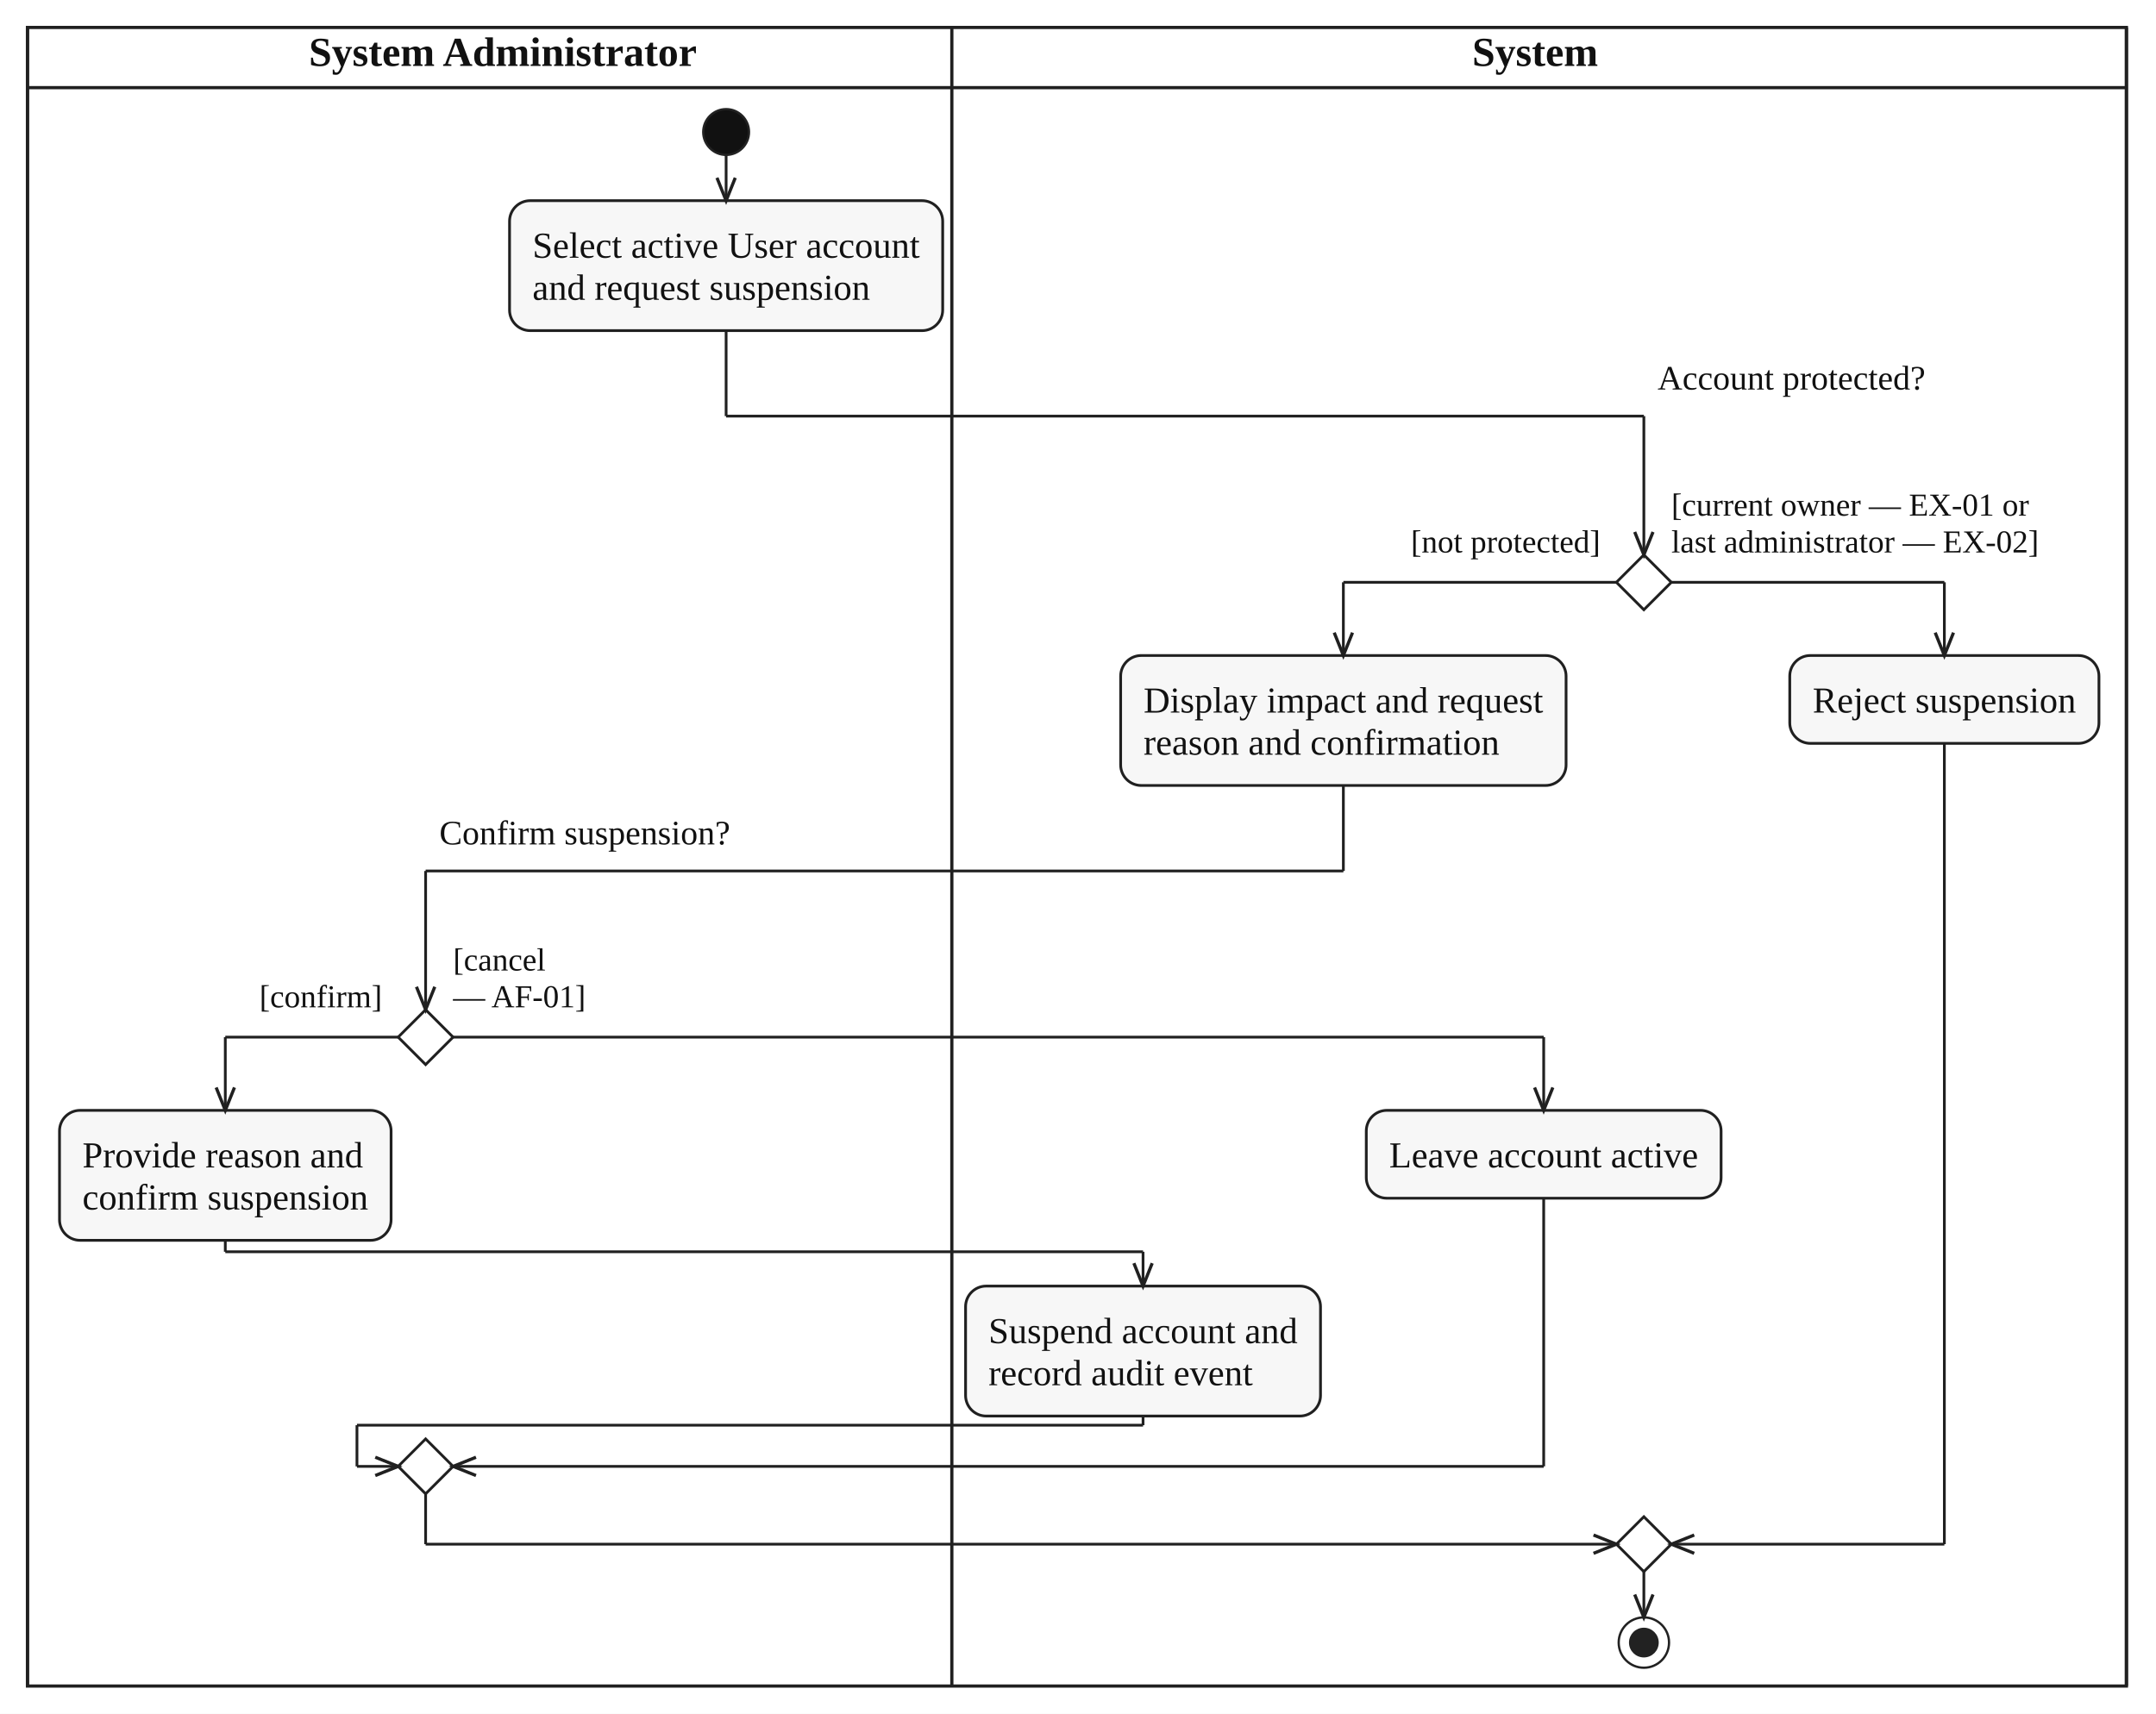
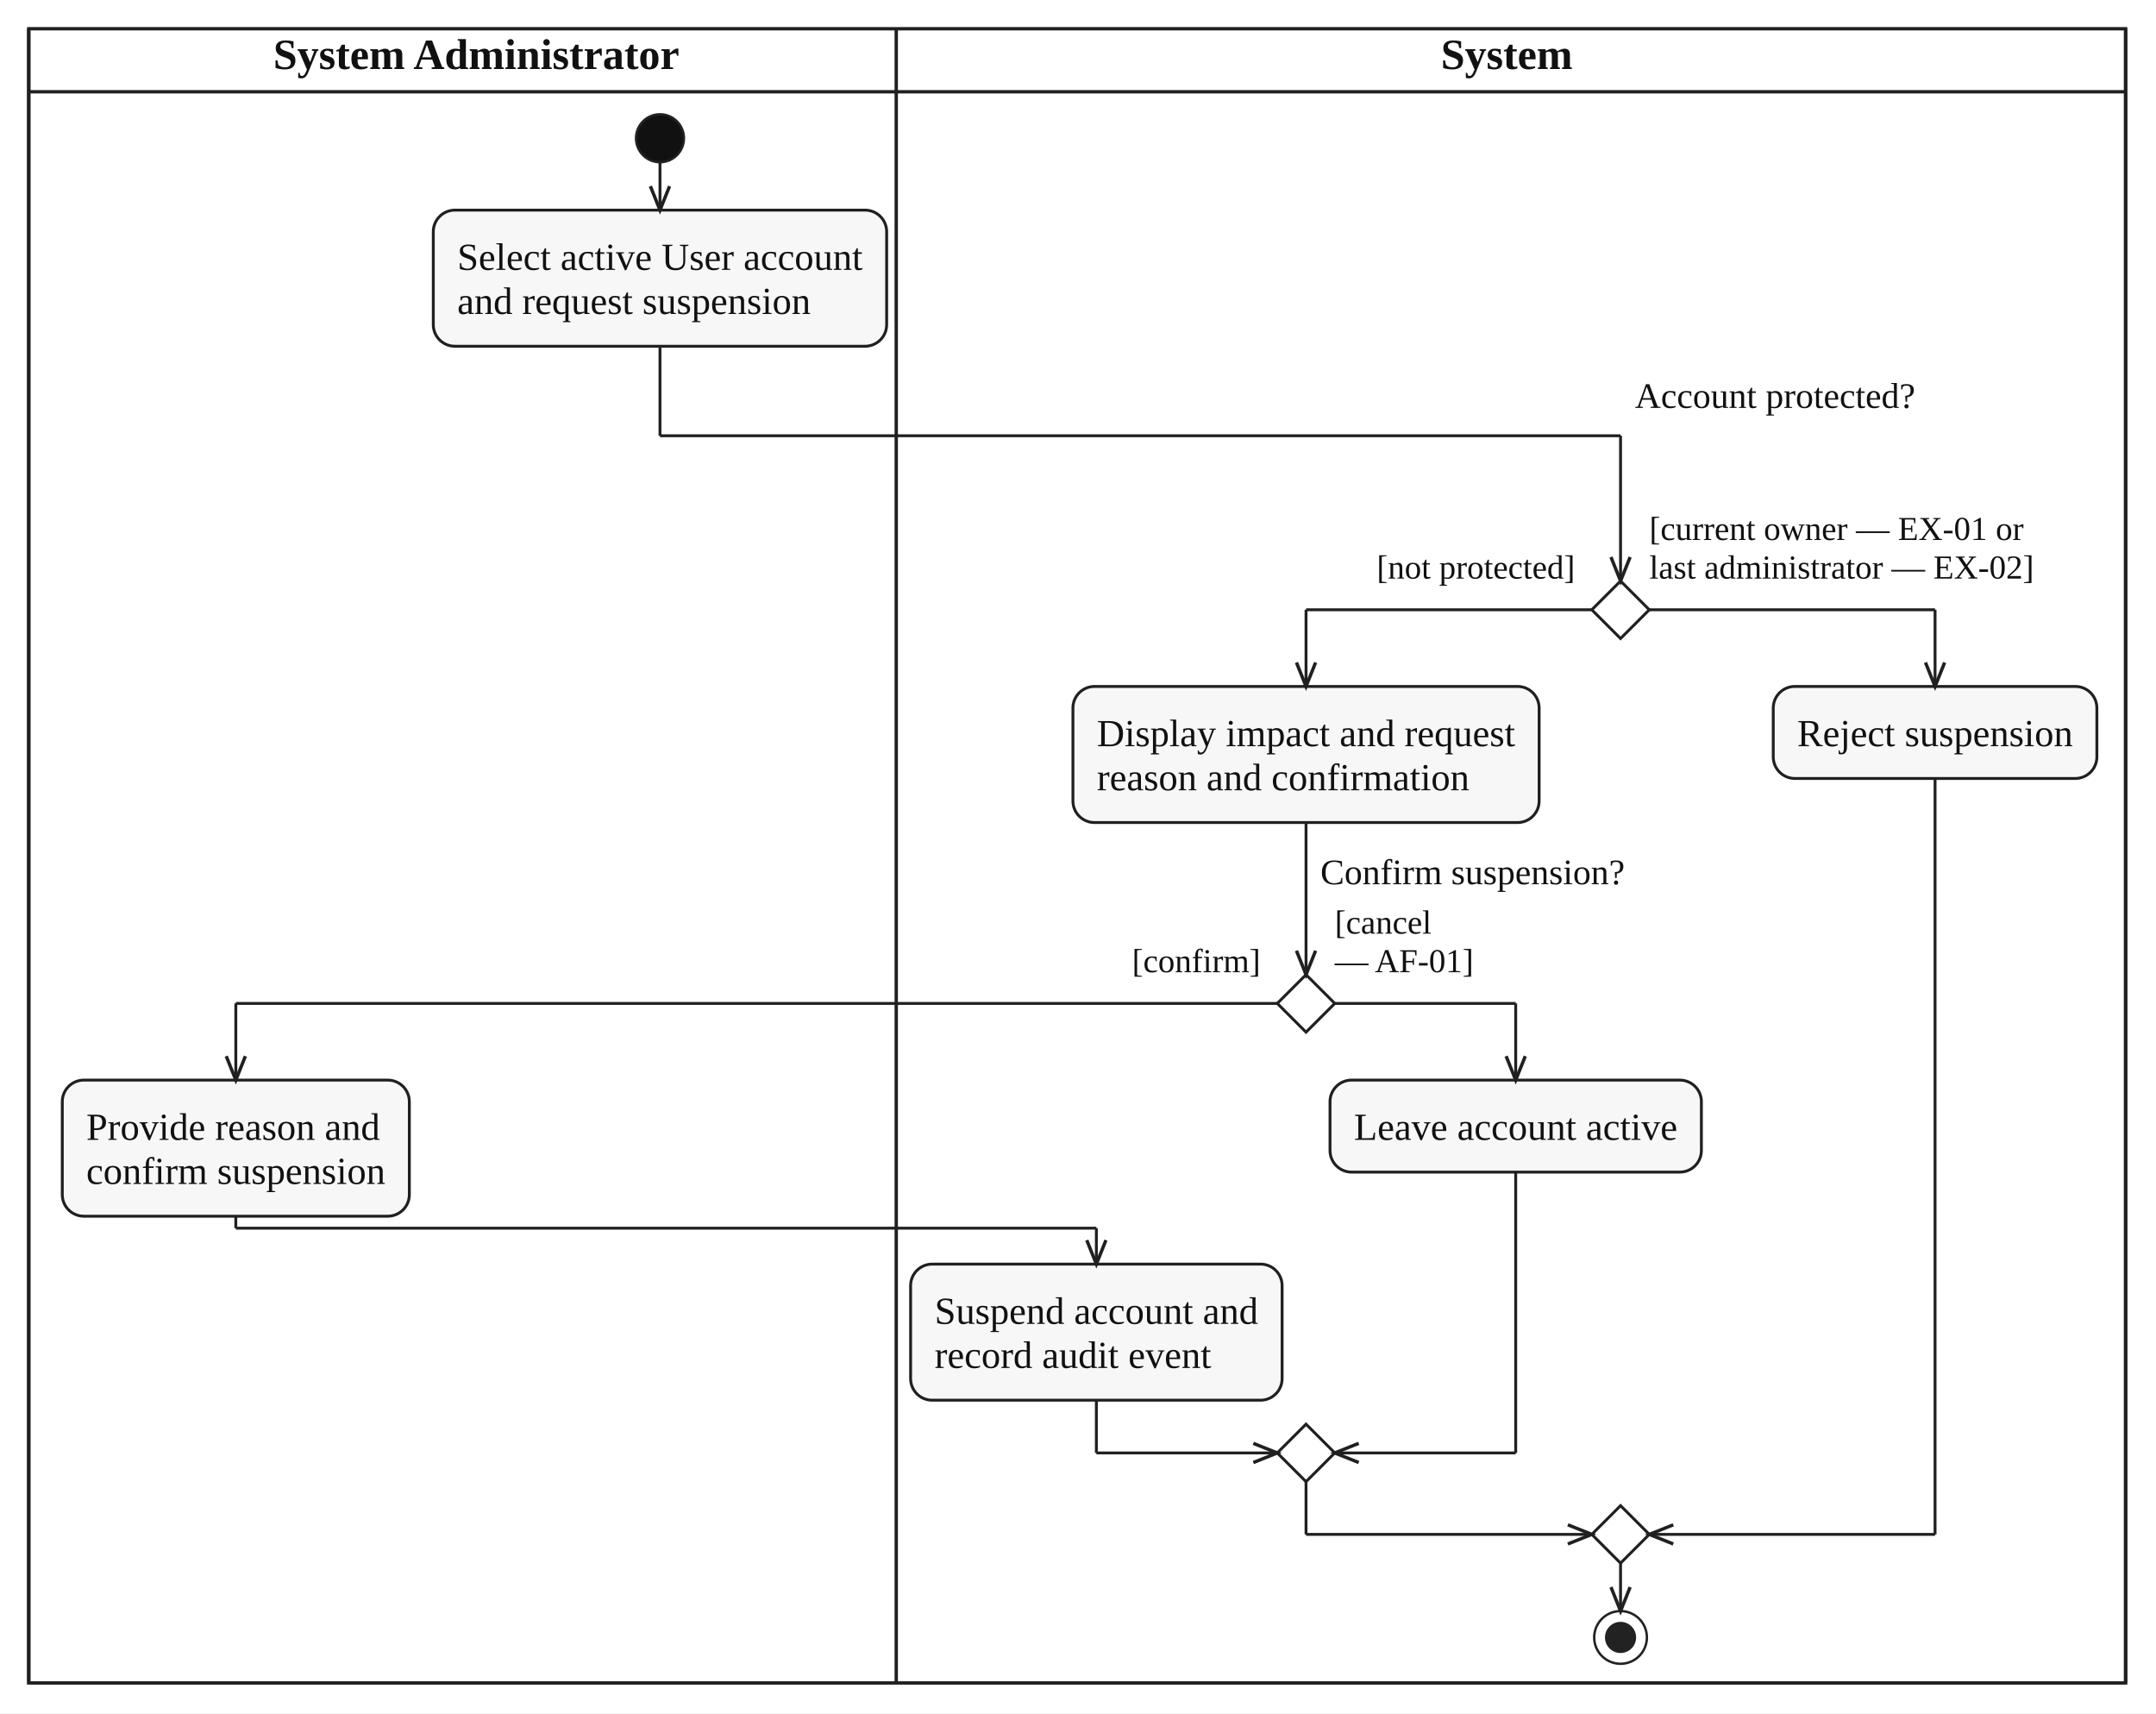
- <svg xmlns="http://www.w3.org/2000/svg" contentStyleType="text/css" height="749px" preserveAspectRatio="none" style="width:942px;height:749px;background:#FFFFFF;" version="1.1" viewBox="-5 0.394 942 749" width="942px" zoomAndPan="magnify" data-pres-formatted="1">
-   <rect id="pres-background" x="-5" y="0.394" width="942" height="749" fill="#FFFFFF" stroke="none" />
+ <svg xmlns="http://www.w3.org/2000/svg" contentStyleType="text/css" height="715px" preserveAspectRatio="none" style="width:900px;height:715px;background:#FFFFFF;" version="1.1" viewBox="-5 0.394 900 715" width="900px" zoomAndPan="magnify" data-pres-formatted="1">
+   <rect id="pres-background" x="-5" y="0.394" width="900" height="715" fill="#FFFFFF" stroke="none" />
  <defs />
  <g>
-     <rect fill="#FFFFFF" height="30.698" style="stroke:#FFFFFF;stroke-width:1.0;" width="902.325" x="15" y="12.394" />
-     <ellipse cx="312.255" cy="58.092" fill="#111111" rx="10" ry="10" style="stroke:#222222;stroke-width:1.0;" />
-     <rect fill="#F7F7F7" height="56.797" rx="9" ry="9" style="stroke:#202020;stroke-width:1.2;" width="189.25" x="217.63" y="88.092" />
-     <text fill="#111111" font-family="Times New Roman" font-size="16" lengthAdjust="spacing" textLength="169.25" x="227.63" y="113.029">Select active User account</text>
-     <text fill="#111111" font-family="Times New Roman" font-size="16" lengthAdjust="spacing" textLength="147.531" x="227.63" y="131.428">and request suspension</text>
-     <polygon fill="#FFFFFF" points="180.963,441.66,192.963,453.66,180.963,465.66,168.963,453.66,180.963,441.66" style="stroke:#202020;stroke-width:1.2;" />
-     <text fill="#111111" font-family="Times New Roman" font-size="15" lengthAdjust="spacing" textLength="127.075" x="186.963" y="369.421">Confirm suspension?</text>
-     <text fill="#111111" font-family="Times New Roman" font-size="15" lengthAdjust="spacing" textLength="3.75" x="186.963" y="386.67"> </text>
-     <text fill="#111111" font-family="Times New Roman" font-size="15" lengthAdjust="spacing" textLength="3.75" x="186.963" y="403.918"> </text>
-     <text fill="#111111" font-family="Times New Roman" font-size="15" lengthAdjust="spacing" textLength="3.75" x="186.963" y="421.167"> </text>
-     <text fill="#111111" font-family="Times New Roman" font-size="15" lengthAdjust="spacing" textLength="3.75" x="186.963" y="438.416"> </text>
-     <text fill="#111111" font-family="Times New Roman" font-size="14" lengthAdjust="spacing" textLength="60.642" x="108.321" y="440.632">[confirm]  </text>
-     <text fill="#111111" font-family="Times New Roman" font-size="6" lengthAdjust="spacing" textLength="1.5" x="108.321" y="449.262"> </text>
-     <text fill="#111111" font-family="Times New Roman" font-size="14" lengthAdjust="spacing" textLength="47.407" x="192.963" y="424.533">  [cancel</text>
-     <text fill="#111111" font-family="Times New Roman" font-size="14" lengthAdjust="spacing" textLength="65.721" x="192.963" y="440.632">  — AF-01]</text>
-     <text fill="#111111" font-family="Times New Roman" font-size="6" lengthAdjust="spacing" textLength="1.5" x="192.963" y="449.262"> </text>
-     <rect fill="#F7F7F7" height="56.797" rx="9" ry="9" style="stroke:#202020;stroke-width:1.2;" width="144.875" x="21" y="485.66" />
-     <text fill="#111111" font-family="Times New Roman" font-size="16" lengthAdjust="spacing" textLength="122.633" x="31" y="510.598">Provide reason and</text>
-     <text fill="#111111" font-family="Times New Roman" font-size="16" lengthAdjust="spacing" textLength="124.875" x="31" y="528.996">confirm suspension</text>
-     <polygon fill="#FFFFFF" points="180.963,629.254,192.963,641.254,180.963,653.254,168.963,641.254,180.963,629.254" style="stroke:#202020;stroke-width:1.2;" />
-     <line style="stroke:#202020;stroke-width:1.4;" x1="7" x2="7" y1="12.394" y2="737.254" />
-     <polygon fill="#FFFFFF" points="713.236,242.876,725.236,254.876,713.236,266.876,701.236,254.876,713.236,242.876" style="stroke:#202020;stroke-width:1.2;" />
-     <text fill="#111111" font-family="Times New Roman" font-size="15" lengthAdjust="spacing" textLength="117.026" x="719.236" y="170.637">Account protected?</text>
-     <text fill="#111111" font-family="Times New Roman" font-size="15" lengthAdjust="spacing" textLength="3.75" x="719.236" y="187.886"> </text>
-     <text fill="#111111" font-family="Times New Roman" font-size="15" lengthAdjust="spacing" textLength="3.75" x="719.236" y="205.134"> </text>
-     <text fill="#111111" font-family="Times New Roman" font-size="15" lengthAdjust="spacing" textLength="3.75" x="719.236" y="222.383"> </text>
-     <text fill="#111111" font-family="Times New Roman" font-size="15" lengthAdjust="spacing" textLength="3.75" x="719.236" y="239.631"> </text>
-     <text fill="#111111" font-family="Times New Roman" font-size="14" lengthAdjust="spacing" textLength="89.797" x="611.439" y="241.848">[not protected]  </text>
-     <text fill="#111111" font-family="Times New Roman" font-size="6" lengthAdjust="spacing" textLength="1.5" x="611.439" y="250.477"> </text>
-     <text fill="#111111" font-family="Times New Roman" font-size="14" lengthAdjust="spacing" textLength="163.276" x="725.236" y="225.749">  [current owner — EX-01 or</text>
-     <text fill="#111111" font-family="Times New Roman" font-size="14" lengthAdjust="spacing" textLength="167.576" x="725.236" y="241.848">  last administrator — EX-02]</text>
-     <text fill="#111111" font-family="Times New Roman" font-size="6" lengthAdjust="spacing" textLength="1.5" x="725.236" y="250.477"> </text>
-     <rect fill="#F7F7F7" height="56.797" rx="9" ry="9" style="stroke:#202020;stroke-width:1.2;" width="194.617" x="484.636" y="286.876" />
-     <text fill="#111111" font-family="Times New Roman" font-size="16" lengthAdjust="spacing" textLength="174.617" x="494.636" y="311.813">Display impact and request</text>
-     <text fill="#111111" font-family="Times New Roman" font-size="16" lengthAdjust="spacing" textLength="155.5" x="494.636" y="330.212">reason and confirmation</text>
-     <rect fill="#F7F7F7" height="56.797" rx="9" ry="9" style="stroke:#202020;stroke-width:1.2;" width="155.078" x="416.88" y="562.457" />
-     <text fill="#111111" font-family="Times New Roman" font-size="16" lengthAdjust="spacing" textLength="135.078" x="426.88" y="587.394">Suspend account and</text>
-     <text fill="#111111" font-family="Times New Roman" font-size="16" lengthAdjust="spacing" textLength="115.5" x="426.88" y="605.793">record audit event</text>
-     <rect fill="#F7F7F7" height="38.398" rx="9" ry="9" style="stroke:#202020;stroke-width:1.2;" width="155.023" x="591.958" y="485.66" />
-     <text fill="#111111" font-family="Times New Roman" font-size="16" lengthAdjust="spacing" textLength="135.023" x="601.958" y="510.598">Leave account active</text>
-     <rect fill="#F7F7F7" height="38.398" rx="9" ry="9" style="stroke:#202020;stroke-width:1.2;" width="135.094" x="776.981" y="286.876" />
-     <text fill="#111111" font-family="Times New Roman" font-size="16" lengthAdjust="spacing" textLength="115.094" x="786.981" y="311.813">Reject suspension</text>
-     <polygon fill="#FFFFFF" points="713.236,663.254,725.236,675.254,713.236,687.254,701.236,675.254,713.236,663.254" style="stroke:#202020;stroke-width:1.2;" />
-     <ellipse cx="713.236" cy="718.254" fill="none" rx="11" ry="11" style="stroke:#222222;stroke-width:1.0;" />
-     <ellipse cx="713.236" cy="718.254" fill="#222222" rx="6" ry="6" style="stroke:#222222;stroke-width:1.0;" />
-     <line style="stroke:#202020;stroke-width:1.4;" x1="410.88" x2="410.88" y1="12.394" y2="737.254" />
-     <line style="stroke:#202020;stroke-width:1.4;" x1="924.075" x2="924.075" y1="12.394" y2="737.254" />
-     <line style="stroke:#202020;stroke-width:1.2;" x1="312.255" x2="312.255" y1="68.092" y2="88.092" />
-     <polyline points="308.255,78.092 312.255,88.092 316.255,78.092" fill="none" stroke="#202020" stroke-width="1.4" stroke-linejoin="miter" stroke-linecap="butt" class="open-arrowhead" />
-     <line style="stroke:#202020;stroke-width:1.2;" x1="168.963" x2="93.438" y1="453.66" y2="453.66" />
-     <line style="stroke:#202020;stroke-width:1.2;" x1="93.438" x2="93.438" y1="453.66" y2="485.66" />
-     <polyline points="89.438,475.66 93.438,485.66 97.438,475.66" fill="none" stroke="#202020" stroke-width="1.4" stroke-linejoin="miter" stroke-linecap="butt" class="open-arrowhead" />
-     <line style="stroke:#202020;stroke-width:1.2;" x1="701.236" x2="581.944" y1="254.876" y2="254.876" />
-     <line style="stroke:#202020;stroke-width:1.2;" x1="581.944" x2="581.944" y1="254.876" y2="286.876" />
-     <polyline points="577.944,276.876 581.944,286.876 585.944,276.876" fill="none" stroke="#202020" stroke-width="1.4" stroke-linejoin="miter" stroke-linecap="butt" class="open-arrowhead" />
-     <line style="stroke:#202020;stroke-width:1.2;" x1="725.236" x2="844.528" y1="254.876" y2="254.876" />
-     <line style="stroke:#202020;stroke-width:1.2;" x1="844.528" x2="844.528" y1="254.876" y2="286.876" />
-     <polyline points="840.528,276.876 844.528,286.876 848.528,276.876" fill="none" stroke="#202020" stroke-width="1.4" stroke-linejoin="miter" stroke-linecap="butt" class="open-arrowhead" />
-     <line style="stroke:#202020;stroke-width:1.2;" x1="844.528" x2="844.528" y1="325.274" y2="675.254" />
-     <line style="stroke:#202020;stroke-width:1.2;" x1="844.528" x2="725.236" y1="675.254" y2="675.254" />
-     <polyline points="735.236,671.254 725.236,675.254 735.236,679.254" fill="none" stroke="#202020" stroke-width="1.4" stroke-linejoin="miter" stroke-linecap="butt" class="open-arrowhead" />
-     <line style="stroke:#202020;stroke-width:1.2;" x1="713.236" x2="713.236" y1="687.254" y2="707.254" />
-     <polyline points="709.236,697.254 713.236,707.254 717.236,697.254" fill="none" stroke="#202020" stroke-width="1.4" stroke-linejoin="miter" stroke-linecap="butt" class="open-arrowhead" />
-     <line style="stroke:#202020;stroke-width:1.2;" x1="93.438" x2="93.438" y1="542.457" y2="547.457" />
-     <line style="stroke:#202020;stroke-width:1.2;" x1="93.438" x2="494.419" y1="547.457" y2="547.457" />
-     <line style="stroke:#202020;stroke-width:1.2;" x1="494.419" x2="494.419" y1="547.457" y2="562.457" />
-     <polyline points="490.419,552.457 494.419,562.457 498.419,552.457" fill="none" stroke="#202020" stroke-width="1.4" stroke-linejoin="miter" stroke-linecap="butt" class="open-arrowhead" />
-     <line style="stroke:#202020;stroke-width:1.2;" x1="192.963" x2="669.47" y1="453.66" y2="453.66" />
-     <line style="stroke:#202020;stroke-width:1.2;" x1="669.47" x2="669.47" y1="453.66" y2="485.66" />
-     <polyline points="665.47,475.66 669.47,485.66 673.47,475.66" fill="none" stroke="#202020" stroke-width="1.4" stroke-linejoin="miter" stroke-linecap="butt" class="open-arrowhead" />
-     <line style="stroke:#202020;stroke-width:1.2;" x1="494.419" x2="494.419" y1="619.254" y2="623.254" />
-     <line style="stroke:#202020;stroke-width:1.2;" x1="494.419" x2="150.963" y1="623.254" y2="623.254" />
-     <line style="stroke:#202020;stroke-width:1.2;" x1="150.963" x2="150.963" y1="623.254" y2="641.254" />
-     <line style="stroke:#202020;stroke-width:1.2;" x1="150.963" x2="168.963" y1="641.254" y2="641.254" />
-     <polyline points="158.963,637.254 168.963,641.254 158.963,645.254" fill="none" stroke="#202020" stroke-width="1.4" stroke-linejoin="miter" stroke-linecap="butt" class="open-arrowhead" />
-     <line style="stroke:#202020;stroke-width:1.2;" x1="669.47" x2="669.47" y1="524.059" y2="641.254" />
-     <line style="stroke:#202020;stroke-width:1.2;" x1="669.47" x2="192.963" y1="641.254" y2="641.254" />
-     <polyline points="202.963,637.254 192.963,641.254 202.963,645.254" fill="none" stroke="#202020" stroke-width="1.4" stroke-linejoin="miter" stroke-linecap="butt" class="open-arrowhead" />
-     <line style="stroke:#202020;stroke-width:1.2;" x1="581.944" x2="581.944" y1="343.673" y2="381.039" />
-     <line style="stroke:#202020;stroke-width:1.2;" x1="581.944" x2="180.963" y1="381.039" y2="381.039" />
-     <line style="stroke:#202020;stroke-width:1.2;" x1="180.963" x2="180.963" y1="381.039" y2="441.66" />
-     <polyline points="176.963,431.66 180.963,441.66 184.963,431.66" fill="none" stroke="#202020" stroke-width="1.4" stroke-linejoin="miter" stroke-linecap="butt" class="open-arrowhead" />
-     <line style="stroke:#202020;stroke-width:1.2;" x1="180.963" x2="180.963" y1="653.254" y2="675.254" />
-     <line style="stroke:#202020;stroke-width:1.2;" x1="180.963" x2="701.236" y1="675.254" y2="675.254" />
-     <polyline points="691.236,671.254 701.236,675.254 691.236,679.254" fill="none" stroke="#202020" stroke-width="1.4" stroke-linejoin="miter" stroke-linecap="butt" class="open-arrowhead" />
-     <line style="stroke:#202020;stroke-width:1.2;" x1="312.255" x2="312.255" y1="144.889" y2="182.255" />
-     <line style="stroke:#202020;stroke-width:1.2;" x1="312.255" x2="713.236" y1="182.255" y2="182.255" />
-     <line style="stroke:#202020;stroke-width:1.2;" x1="713.236" x2="713.236" y1="182.255" y2="242.876" />
-     <polyline points="709.236,232.876 713.236,242.876 717.236,232.876" fill="none" stroke="#202020" stroke-width="1.4" stroke-linejoin="miter" stroke-linecap="butt" class="open-arrowhead" />
-     <text fill="#111111" font-family="Times New Roman" font-size="18" font-weight="bold" lengthAdjust="spacing" textLength="170.481" x="129.949" y="29.198">System Administrator</text>
-     <text fill="#111111" font-family="Times New Roman" font-size="7" font-weight="bold" lengthAdjust="spacing" textLength="1.75" x="125.449" y="39.627"> </text>
-     <text fill="#111111" font-family="Times New Roman" font-size="18" font-weight="bold" lengthAdjust="spacing" textLength="54.993" x="638.231" y="29.198">System</text>
-     <text fill="#111111" font-family="Times New Roman" font-size="7" font-weight="bold" lengthAdjust="spacing" textLength="1.75" x="633.731" y="39.627"> </text>
+     <rect fill="#FFFFFF" height="30.698" style="stroke:#FFFFFF;stroke-width:1.0;" width="860.57" x="15" y="12.394" />
+     <ellipse cx="270.5" cy="58.092" fill="#111111" rx="10" ry="10" style="stroke:#222222;stroke-width:1.0;" />
+     <rect fill="#F7F7F7" height="56.797" rx="9" ry="9" style="stroke:#202020;stroke-width:1.2;" width="189.25" x="175.875" y="88.092" />
+     <text fill="#111111" font-family="Times New Roman" font-size="16" lengthAdjust="spacing" textLength="169.25" x="185.875" y="113.029">Select active User account</text>
+     <text fill="#111111" font-family="Times New Roman" font-size="16" lengthAdjust="spacing" textLength="147.531" x="185.875" y="131.428">and request suspension</text>
+     <rect fill="#F7F7F7" height="56.797" rx="9" ry="9" style="stroke:#202020;stroke-width:1.2;" width="144.875" x="21" y="451.163" />
+     <text fill="#111111" font-family="Times New Roman" font-size="16" lengthAdjust="spacing" textLength="122.633" x="31" y="476.101">Provide reason and</text>
+     <text fill="#111111" font-family="Times New Roman" font-size="16" lengthAdjust="spacing" textLength="124.875" x="31" y="494.499">confirm suspension</text>
+     <line style="stroke:#202020;stroke-width:1.4;" x1="7" x2="7" y1="12.394" y2="702.757" />
+     <polygon fill="#FFFFFF" points="671.481,242.876,683.481,254.876,671.481,266.876,659.481,254.876,671.481,242.876" style="stroke:#202020;stroke-width:1.2;" />
+     <text fill="#111111" font-family="Times New Roman" font-size="15" lengthAdjust="spacing" textLength="117.026" x="677.481" y="170.637">Account protected?</text>
+     <text fill="#111111" font-family="Times New Roman" font-size="15" lengthAdjust="spacing" textLength="3.75" x="677.481" y="187.886"> </text>
+     <text fill="#111111" font-family="Times New Roman" font-size="15" lengthAdjust="spacing" textLength="3.75" x="677.481" y="205.134"> </text>
+     <text fill="#111111" font-family="Times New Roman" font-size="15" lengthAdjust="spacing" textLength="3.75" x="677.481" y="222.383"> </text>
+     <text fill="#111111" font-family="Times New Roman" font-size="15" lengthAdjust="spacing" textLength="3.75" x="677.481" y="239.631"> </text>
+     <text fill="#111111" font-family="Times New Roman" font-size="14" lengthAdjust="spacing" textLength="89.797" x="569.685" y="241.848">[not protected]  </text>
+     <text fill="#111111" font-family="Times New Roman" font-size="6" lengthAdjust="spacing" textLength="1.5" x="569.685" y="250.477"> </text>
+     <text fill="#111111" font-family="Times New Roman" font-size="14" lengthAdjust="spacing" textLength="163.276" x="683.481" y="225.749">  [current owner — EX-01 or</text>
+     <text fill="#111111" font-family="Times New Roman" font-size="14" lengthAdjust="spacing" textLength="167.576" x="683.481" y="241.848">  last administrator — EX-02]</text>
+     <text fill="#111111" font-family="Times New Roman" font-size="6" lengthAdjust="spacing" textLength="1.5" x="683.481" y="250.477"> </text>
+     <rect fill="#F7F7F7" height="56.797" rx="9" ry="9" style="stroke:#202020;stroke-width:1.2;" width="194.617" x="442.881" y="286.876" />
+     <text fill="#111111" font-family="Times New Roman" font-size="16" lengthAdjust="spacing" textLength="174.617" x="452.881" y="311.813">Display impact and request</text>
+     <text fill="#111111" font-family="Times New Roman" font-size="16" lengthAdjust="spacing" textLength="155.5" x="452.881" y="330.212">reason and confirmation</text>
+     <polygon fill="#FFFFFF" points="540.189,407.163,552.189,419.163,540.189,431.163,528.189,419.163,540.189,407.163" style="stroke:#202020;stroke-width:1.2;" />
+     <text fill="#111111" font-family="Times New Roman" font-size="15" lengthAdjust="spacing" textLength="127.075" x="546.189" y="369.421">Confirm suspension?</text>
+     <text fill="#111111" font-family="Times New Roman" font-size="15" lengthAdjust="spacing" textLength="3.75" x="546.189" y="386.67"> </text>
+     <text fill="#111111" font-family="Times New Roman" font-size="15" lengthAdjust="spacing" textLength="3.75" x="546.189" y="403.918"> </text>
+     <text fill="#111111" font-family="Times New Roman" font-size="14" lengthAdjust="spacing" textLength="60.642" x="467.548" y="406.135">[confirm]  </text>
+     <text fill="#111111" font-family="Times New Roman" font-size="6" lengthAdjust="spacing" textLength="1.5" x="467.548" y="414.765"> </text>
+     <text fill="#111111" font-family="Times New Roman" font-size="14" lengthAdjust="spacing" textLength="47.407" x="552.189" y="390.036">  [cancel</text>
+     <text fill="#111111" font-family="Times New Roman" font-size="14" lengthAdjust="spacing" textLength="65.721" x="552.189" y="406.135">  — AF-01]</text>
+     <text fill="#111111" font-family="Times New Roman" font-size="6" lengthAdjust="spacing" textLength="1.5" x="552.189" y="414.765"> </text>
+     <rect fill="#F7F7F7" height="56.797" rx="9" ry="9" style="stroke:#202020;stroke-width:1.2;" width="155.078" x="375.125" y="527.96" />
+     <text fill="#111111" font-family="Times New Roman" font-size="16" lengthAdjust="spacing" textLength="135.078" x="385.125" y="552.898">Suspend account and</text>
+     <text fill="#111111" font-family="Times New Roman" font-size="16" lengthAdjust="spacing" textLength="115.5" x="385.125" y="571.296">record audit event</text>
+     <rect fill="#F7F7F7" height="38.398" rx="9" ry="9" style="stroke:#202020;stroke-width:1.2;" width="155.023" x="550.203" y="451.163" />
+     <text fill="#111111" font-family="Times New Roman" font-size="16" lengthAdjust="spacing" textLength="135.023" x="560.203" y="476.101">Leave account active</text>
+     <polygon fill="#FFFFFF" points="540.189,594.757,552.189,606.757,540.189,618.757,528.189,606.757,540.189,594.757" style="stroke:#202020;stroke-width:1.2;" />
+     <rect fill="#F7F7F7" height="38.398" rx="9" ry="9" style="stroke:#202020;stroke-width:1.2;" width="135.094" x="735.227" y="286.876" />
+     <text fill="#111111" font-family="Times New Roman" font-size="16" lengthAdjust="spacing" textLength="115.094" x="745.227" y="311.813">Reject suspension</text>
+     <polygon fill="#FFFFFF" points="671.481,628.757,683.481,640.757,671.481,652.757,659.481,640.757,671.481,628.757" style="stroke:#202020;stroke-width:1.2;" />
+     <ellipse cx="671.481" cy="683.757" fill="none" rx="11" ry="11" style="stroke:#222222;stroke-width:1.0;" />
+     <ellipse cx="671.481" cy="683.757" fill="#222222" rx="6" ry="6" style="stroke:#222222;stroke-width:1.0;" />
+     <line style="stroke:#202020;stroke-width:1.4;" x1="369.125" x2="369.125" y1="12.394" y2="702.757" />
+     <line style="stroke:#202020;stroke-width:1.4;" x1="882.32" x2="882.32" y1="12.394" y2="702.757" />
+     <line style="stroke:#202020;stroke-width:1.2;" x1="270.5" x2="270.5" y1="68.092" y2="88.092" />
+     <polyline points="266.5,78.092 270.5,88.092 274.5,78.092" fill="none" stroke="#202020" stroke-width="1.4" stroke-linejoin="miter" stroke-linecap="butt" class="open-arrowhead" />
+     <line style="stroke:#202020;stroke-width:1.2;" x1="552.189" x2="627.715" y1="419.163" y2="419.163" />
+     <line style="stroke:#202020;stroke-width:1.2;" x1="627.715" x2="627.715" y1="419.163" y2="451.163" />
+     <polyline points="623.715,441.163 627.715,451.163 631.715,441.163" fill="none" stroke="#202020" stroke-width="1.4" stroke-linejoin="miter" stroke-linecap="butt" class="open-arrowhead" />
+     <line style="stroke:#202020;stroke-width:1.2;" x1="452.664" x2="452.664" y1="584.757" y2="606.757" />
+     <line style="stroke:#202020;stroke-width:1.2;" x1="452.664" x2="528.189" y1="606.757" y2="606.757" />
+     <polyline points="518.189,602.757 528.189,606.757 518.189,610.757" fill="none" stroke="#202020" stroke-width="1.4" stroke-linejoin="miter" stroke-linecap="butt" class="open-arrowhead" />
+     <line style="stroke:#202020;stroke-width:1.2;" x1="627.715" x2="627.715" y1="489.562" y2="606.757" />
+     <line style="stroke:#202020;stroke-width:1.2;" x1="627.715" x2="552.189" y1="606.757" y2="606.757" />
+     <polyline points="562.189,602.757 552.189,606.757 562.189,610.757" fill="none" stroke="#202020" stroke-width="1.4" stroke-linejoin="miter" stroke-linecap="butt" class="open-arrowhead" />
+     <line style="stroke:#202020;stroke-width:1.2;" x1="540.189" x2="540.189" y1="343.673" y2="407.163" />
+     <polyline points="536.189,397.163 540.189,407.163 544.189,397.163" fill="none" stroke="#202020" stroke-width="1.4" stroke-linejoin="miter" stroke-linecap="butt" class="open-arrowhead" />
+     <line style="stroke:#202020;stroke-width:1.2;" x1="659.481" x2="540.189" y1="254.876" y2="254.876" />
+     <line style="stroke:#202020;stroke-width:1.2;" x1="540.189" x2="540.189" y1="254.876" y2="286.876" />
+     <polyline points="536.189,276.876 540.189,286.876 544.189,276.876" fill="none" stroke="#202020" stroke-width="1.4" stroke-linejoin="miter" stroke-linecap="butt" class="open-arrowhead" />
+     <line style="stroke:#202020;stroke-width:1.2;" x1="683.481" x2="802.773" y1="254.876" y2="254.876" />
+     <line style="stroke:#202020;stroke-width:1.2;" x1="802.773" x2="802.773" y1="254.876" y2="286.876" />
+     <polyline points="798.773,276.876 802.773,286.876 806.773,276.876" fill="none" stroke="#202020" stroke-width="1.4" stroke-linejoin="miter" stroke-linecap="butt" class="open-arrowhead" />
+     <line style="stroke:#202020;stroke-width:1.2;" x1="540.189" x2="540.189" y1="618.757" y2="640.757" />
+     <line style="stroke:#202020;stroke-width:1.2;" x1="540.189" x2="659.481" y1="640.757" y2="640.757" />
+     <polyline points="649.481,636.757 659.481,640.757 649.481,644.757" fill="none" stroke="#202020" stroke-width="1.4" stroke-linejoin="miter" stroke-linecap="butt" class="open-arrowhead" />
+     <line style="stroke:#202020;stroke-width:1.2;" x1="802.773" x2="802.773" y1="325.274" y2="640.757" />
+     <line style="stroke:#202020;stroke-width:1.2;" x1="802.773" x2="683.481" y1="640.757" y2="640.757" />
+     <polyline points="693.481,636.757 683.481,640.757 693.481,644.757" fill="none" stroke="#202020" stroke-width="1.4" stroke-linejoin="miter" stroke-linecap="butt" class="open-arrowhead" />
+     <line style="stroke:#202020;stroke-width:1.2;" x1="671.481" x2="671.481" y1="652.757" y2="672.757" />
+     <polyline points="667.481,662.757 671.481,672.757 675.481,662.757" fill="none" stroke="#202020" stroke-width="1.4" stroke-linejoin="miter" stroke-linecap="butt" class="open-arrowhead" />
+     <line style="stroke:#202020;stroke-width:1.2;" x1="93.438" x2="93.438" y1="507.96" y2="512.96" />
+     <line style="stroke:#202020;stroke-width:1.2;" x1="93.438" x2="452.664" y1="512.96" y2="512.96" />
+     <line style="stroke:#202020;stroke-width:1.2;" x1="452.664" x2="452.664" y1="512.96" y2="527.96" />
+     <polyline points="448.664,517.96 452.664,527.96 456.664,517.96" fill="none" stroke="#202020" stroke-width="1.4" stroke-linejoin="miter" stroke-linecap="butt" class="open-arrowhead" />
+     <line style="stroke:#202020;stroke-width:1.2;" x1="528.189" x2="93.438" y1="419.163" y2="419.163" />
+     <line style="stroke:#202020;stroke-width:1.2;" x1="93.438" x2="93.438" y1="419.163" y2="451.163" />
+     <polyline points="89.438,441.163 93.438,451.163 97.438,441.163" fill="none" stroke="#202020" stroke-width="1.4" stroke-linejoin="miter" stroke-linecap="butt" class="open-arrowhead" />
+     <line style="stroke:#202020;stroke-width:1.2;" x1="270.5" x2="270.5" y1="144.889" y2="182.255" />
+     <line style="stroke:#202020;stroke-width:1.2;" x1="270.5" x2="671.481" y1="182.255" y2="182.255" />
+     <line style="stroke:#202020;stroke-width:1.2;" x1="671.481" x2="671.481" y1="182.255" y2="242.876" />
+     <polyline points="667.481,232.876 671.481,242.876 675.481,232.876" fill="none" stroke="#202020" stroke-width="1.4" stroke-linejoin="miter" stroke-linecap="butt" class="open-arrowhead" />
+     <text fill="#111111" font-family="Times New Roman" font-size="18" font-weight="bold" lengthAdjust="spacing" textLength="170.481" x="109.072" y="29.198">System Administrator</text>
+     <text fill="#111111" font-family="Times New Roman" font-size="7" font-weight="bold" lengthAdjust="spacing" textLength="1.75" x="104.572" y="39.627"> </text>
+     <text fill="#111111" font-family="Times New Roman" font-size="18" font-weight="bold" lengthAdjust="spacing" textLength="54.993" x="596.476" y="29.198">System</text>
+     <text fill="#111111" font-family="Times New Roman" font-size="7" font-weight="bold" lengthAdjust="spacing" textLength="1.75" x="591.976" y="39.627"> </text>
  </g>
  <g id="pres-frame" fill="none" stroke="#202020" stroke-width="1.4">
-     <rect x="7" y="12.394" width="917.075" height="724.86" />
-     <line x1="7" x2="924.075" y1="38.698" y2="38.698" />
+     <rect x="7" y="12.394" width="875.32" height="690.363" />
+     <line x1="7" x2="882.32" y1="38.698" y2="38.698" />
  </g>
</svg>
